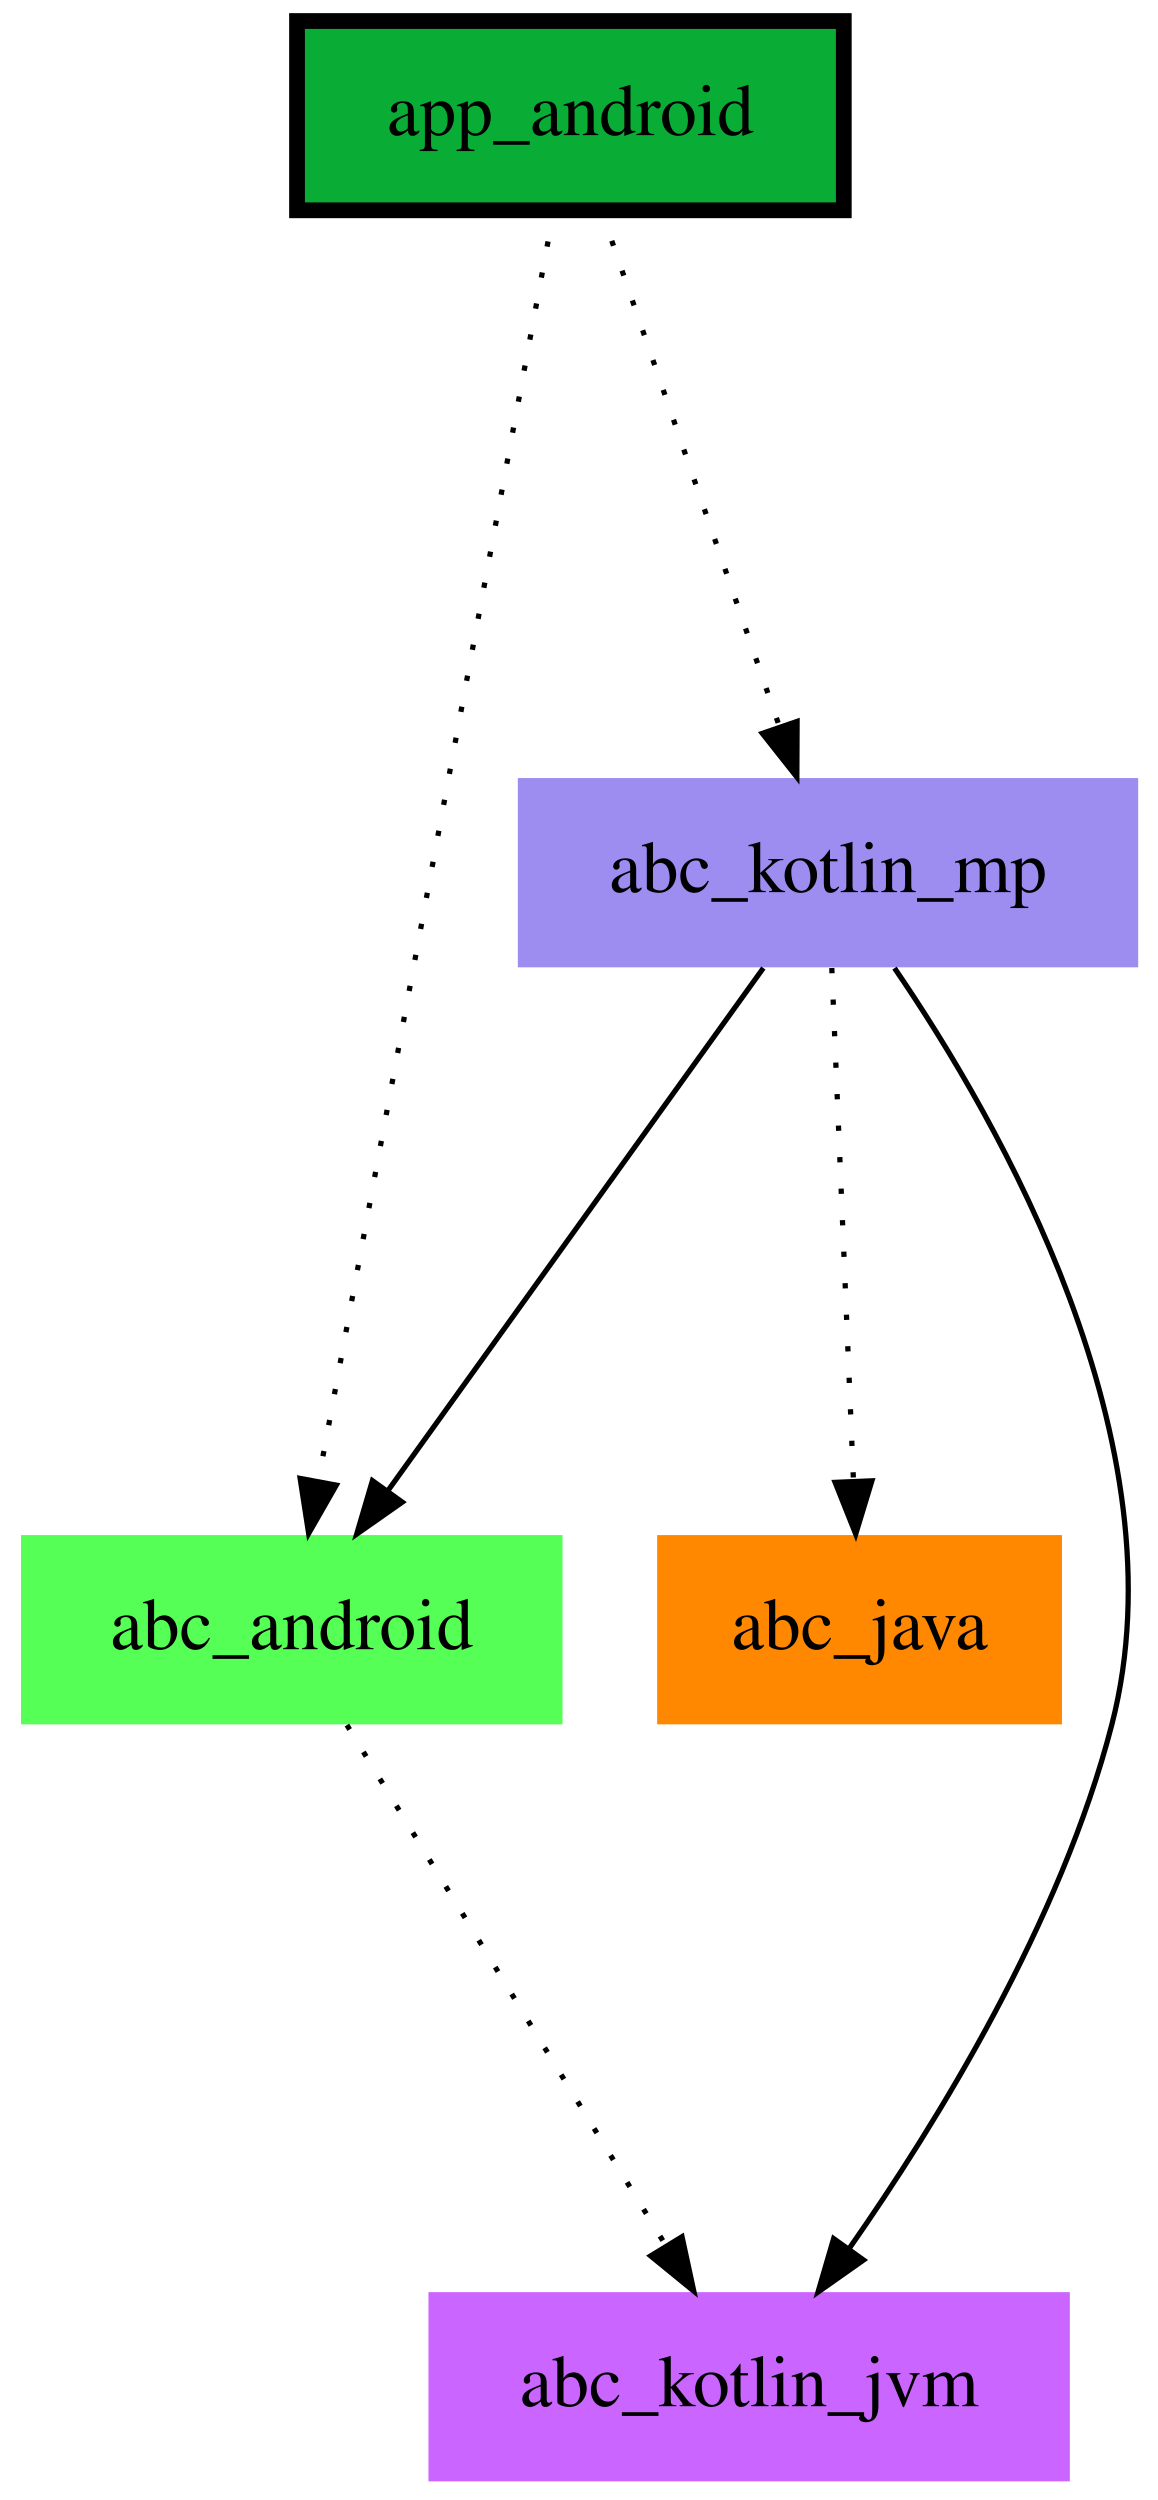
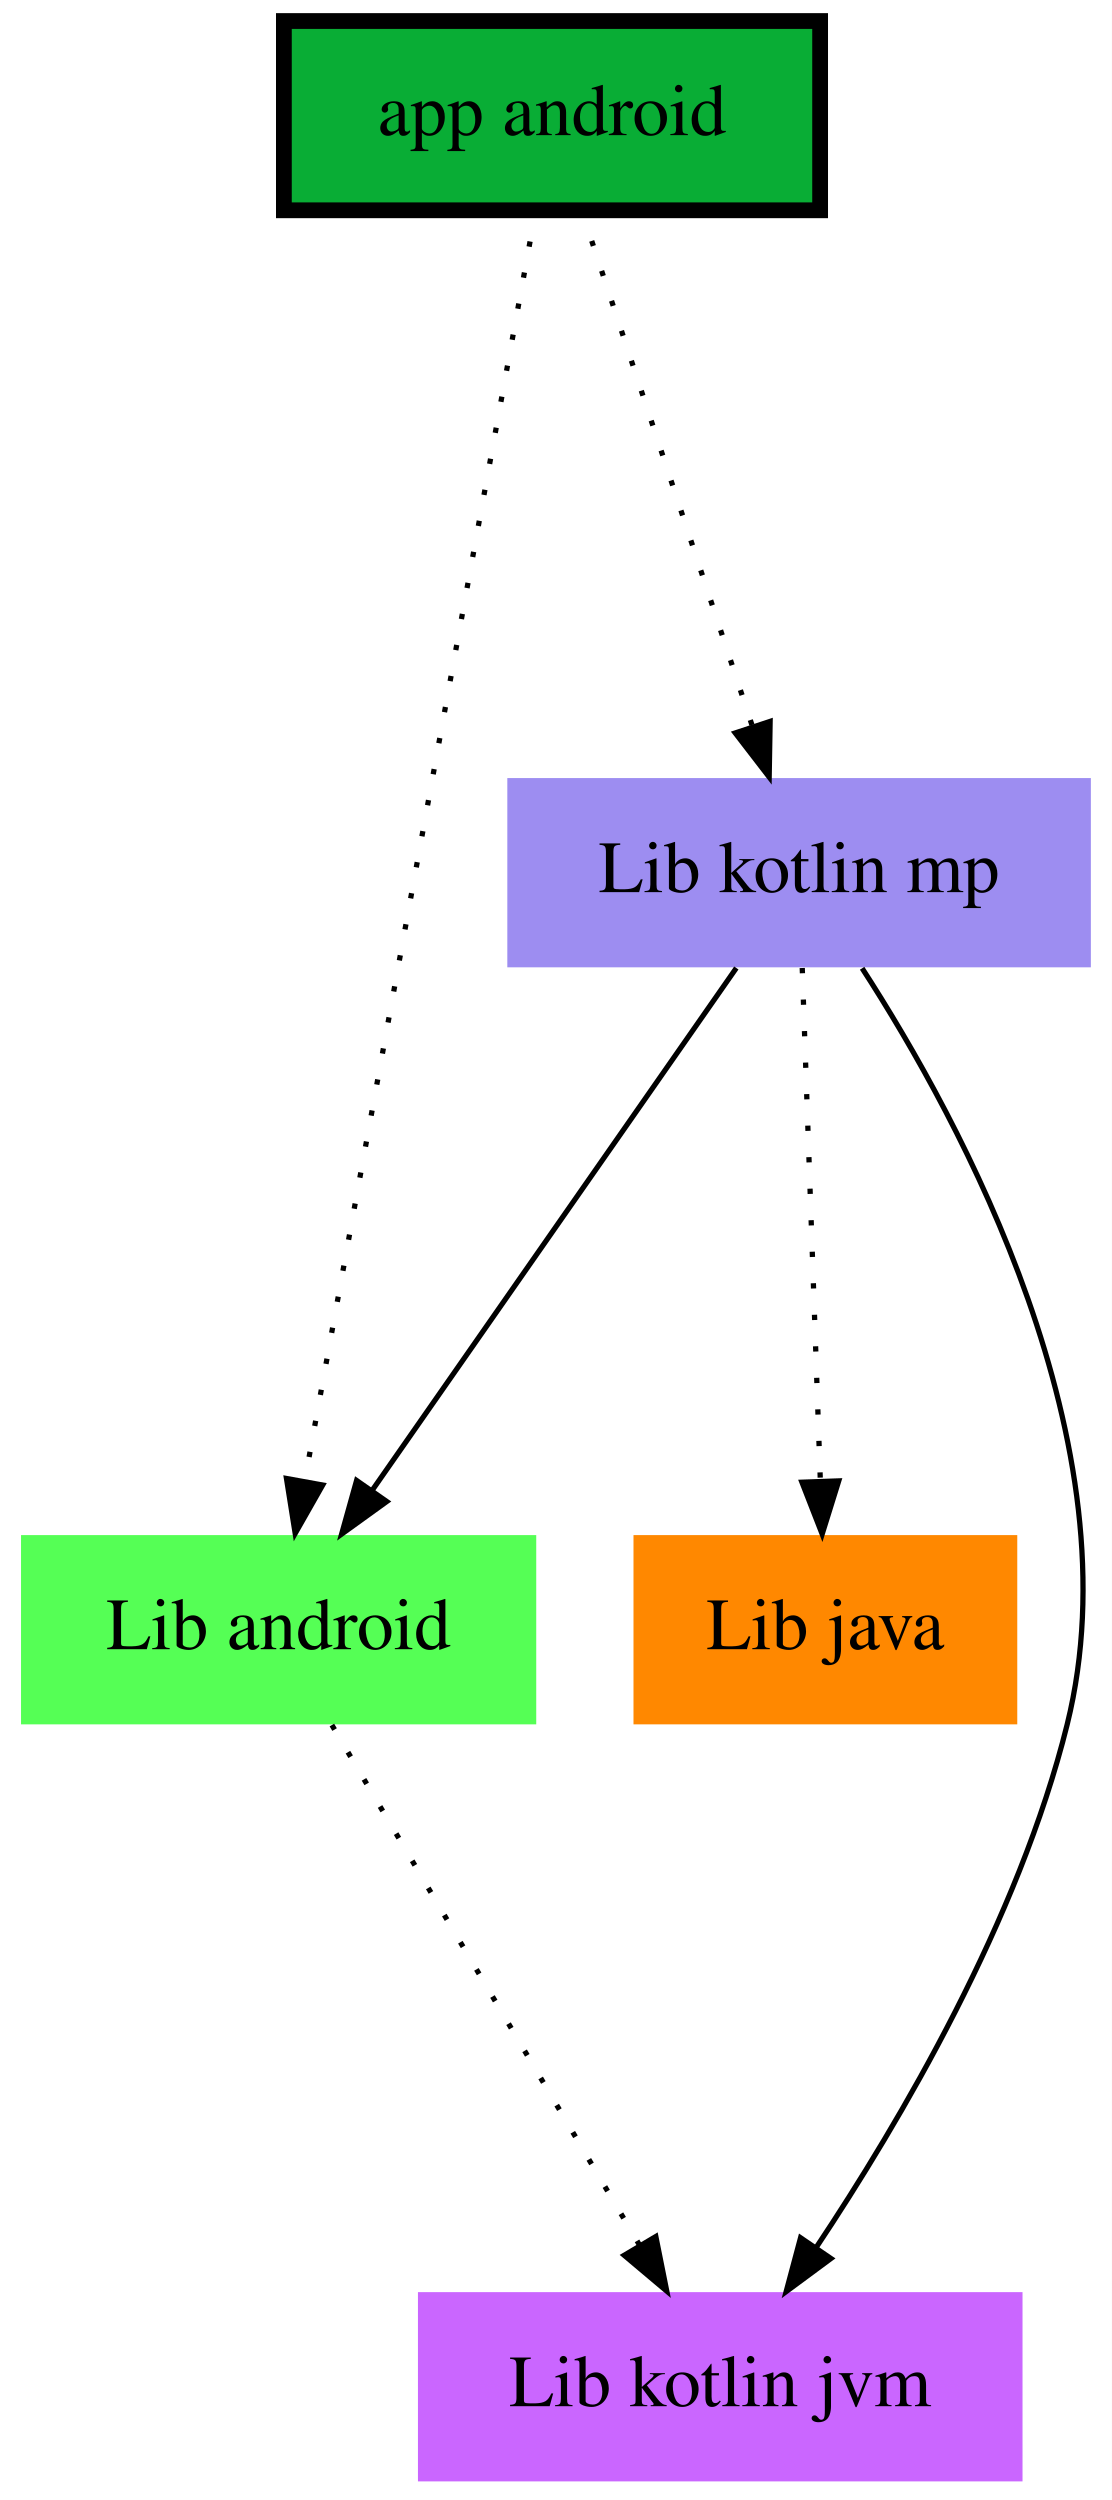
- <svg xmlns="http://www.w3.org/2000/svg" width="306pt" height="661pt" viewBox="0.00 0.00 306.00 661.00">
+ <svg xmlns="http://www.w3.org/2000/svg" width="294pt" height="661pt" viewBox="0.00 0.00 294.00 661.00">
  <g id="graph0" class="graph" transform="scale(1.39 1.39) rotate(0) translate(4 472)">
-     <polygon fill="white" stroke="transparent" points="-4,4 -4,-472 216.5,-472 216.5,4 -4,4" />
+     <polygon fill="white" stroke="transparent" points="-4,4 -4,-472 207.5,-472 207.5,4 -4,4" />
    <g id="node1" class="node">
-       <polygon fill="#55ff55" stroke="transparent" points="103,-180 0,-180 0,-144 103,-144 103,-180" />
-       <text text-anchor="middle" x="51.5" y="-158.3" font-family="Times,serif" font-size="14.00">abc_android</text>
+       <polygon fill="#55ff55" stroke="transparent" points="98,-180 0,-180 0,-144 98,-144 98,-180" />
+       <text text-anchor="middle" x="49" y="-158.3" font-family="Times,serif" font-size="14.00">Lib android</text>
    </g>
    <g id="node3" class="node">
-       <polygon fill="#ca66ff" stroke="transparent" points="199.5,-36 77.5,-36 77.5,0 199.5,0 199.5,-36" />
-       <text text-anchor="middle" x="138.5" y="-14.3" font-family="Times,serif" font-size="14.00">abc_kotlin_jvm</text>
+       <polygon fill="#ca66ff" stroke="transparent" points="190.5,-36 75.5,-36 75.5,0 190.5,0 190.5,-36" />
+       <text text-anchor="middle" x="133" y="-14.3" font-family="Times,serif" font-size="14.00">Lib kotlin jvm</text>
    </g>
    <g id="edge1" class="edge">
-       <path fill="none" stroke="black" stroke-dasharray="1,5" d="M61.99,-143.87C77.08,-119.24 105.02,-73.64 122.64,-44.88" />
-       <polygon fill="black" stroke="black" points="125.73,-46.54 127.97,-36.19 119.76,-42.89 125.73,-46.54" />
+       <path fill="none" stroke="black" stroke-dasharray="1,5" d="M59.13,-143.87C73.7,-119.24 100.68,-73.64 117.69,-44.88" />
+       <polygon fill="black" stroke="black" points="120.75,-46.58 122.83,-36.19 114.73,-43.01 120.75,-46.58" />
    </g>
    <g id="node2" class="node">
-       <polygon fill="#ff8800" stroke="transparent" points="198,-180 121,-180 121,-144 198,-144 198,-180" />
-       <text text-anchor="middle" x="159.5" y="-158.3" font-family="Times,serif" font-size="14.00">abc_java</text>
+       <polygon fill="#ff8800" stroke="transparent" points="189.5,-180 116.5,-180 116.5,-144 189.5,-144 189.5,-180" />
+       <text text-anchor="middle" x="153" y="-158.3" font-family="Times,serif" font-size="14.00">Lib java</text>
    </g>
    <g id="node4" class="node">
-       <polygon fill="#9d8df1" stroke="transparent" points="212.5,-324 94.5,-324 94.5,-288 212.5,-288 212.5,-324" />
-       <text text-anchor="middle" x="153.5" y="-302.3" font-family="Times,serif" font-size="14.00">abc_kotlin_mp</text>
+       <polygon fill="#9d8df1" stroke="transparent" points="203.5,-324 92.5,-324 92.5,-288 203.5,-288 203.5,-324" />
+       <text text-anchor="middle" x="148" y="-302.3" font-family="Times,serif" font-size="14.00">Lib kotlin mp</text>
    </g>
    <g id="edge2" class="edge">
-       <path fill="none" stroke="black" d="M141.2,-287.87C123.43,-263.14 90.46,-217.24 69.83,-188.51" />
-       <polygon fill="black" stroke="black" points="72.52,-186.27 63.85,-180.19 66.84,-190.35 72.52,-186.27" />
+       <path fill="none" stroke="black" d="M136.06,-287.87C118.81,-263.14 86.82,-217.24 66.79,-188.51" />
+       <polygon fill="black" stroke="black" points="69.57,-186.39 60.98,-180.19 63.83,-190.39 69.57,-186.39" />
    </g>
    <g id="edge3" class="edge">
-       <path fill="none" stroke="black" stroke-dasharray="1,5" d="M154.22,-287.87C155.25,-263.67 157.12,-219.21 158.34,-190.39" />
-       <polygon fill="black" stroke="black" points="161.85,-190.33 158.77,-180.19 154.85,-190.03 161.85,-190.33" />
+       <path fill="none" stroke="black" stroke-dasharray="1,5" d="M148.6,-287.87C149.46,-263.67 151.02,-219.21 152.04,-190.39" />
+       <polygon fill="black" stroke="black" points="155.54,-190.31 152.39,-180.19 148.54,-190.06 155.54,-190.31" />
    </g>
    <g id="edge4" class="edge">
-       <path fill="none" stroke="black" d="M166.15,-287.85C186.1,-258.69 221.26,-197.39 207.5,-144 197.86,-106.59 174.38,-68.4 157.49,-44.24" />
-       <polygon fill="black" stroke="black" points="160.26,-42.11 151.6,-36.01 154.57,-46.18 160.26,-42.11" />
+       <path fill="none" stroke="black" d="M159.99,-287.82C178.9,-258.6 212.19,-197.22 199,-144 189.8,-106.87 167.34,-68.62 151.17,-44.37" />
+       <polygon fill="black" stroke="black" points="154.06,-42.4 145.54,-36.1 148.28,-46.34 154.06,-42.4" />
    </g>
    <g id="node5" class="node">
-       <polygon fill="#09ad35" stroke="black" stroke-width="3" points="156.5,-468 52.5,-468 52.5,-432 156.5,-432 156.5,-468" />
-       <text text-anchor="middle" x="104.5" y="-446.3" font-family="Times,serif" font-size="14.00">app_android</text>
+       <polygon fill="#09ad35" stroke="black" stroke-width="3" points="152,-468 50,-468 50,-432 152,-432 152,-468" />
+       <text text-anchor="middle" x="101" y="-446.3" font-family="Times,serif" font-size="14.00">app android</text>
    </g>
    <g id="edge5" class="edge">
-       <path fill="none" stroke="black" stroke-dasharray="1,5" d="M101.34,-431.97C92.49,-384.19 67.37,-248.62 56.55,-190.27" />
-       <polygon fill="black" stroke="black" points="59.97,-189.5 54.71,-180.31 53.09,-190.78 59.97,-189.5" />
+       <path fill="none" stroke="black" stroke-dasharray="1,5" d="M97.9,-431.97C89.22,-384.19 64.57,-248.62 53.96,-190.27" />
+       <polygon fill="black" stroke="black" points="57.38,-189.52 52.15,-180.31 50.49,-190.77 57.38,-189.52" />
    </g>
    <g id="edge6" class="edge">
-       <path fill="none" stroke="black" stroke-dasharray="1,5" d="M110.41,-431.87C118.8,-407.56 134.24,-362.82 144.18,-334.01" />
-       <polygon fill="black" stroke="black" points="147.62,-334.78 147.57,-324.19 141,-332.5 147.62,-334.78" />
+       <path fill="none" stroke="black" stroke-dasharray="1,5" d="M106.67,-431.87C114.71,-407.56 129.52,-362.82 139.06,-334.01" />
+       <polygon fill="black" stroke="black" points="142.49,-334.78 142.31,-324.19 135.85,-332.58 142.49,-334.78" />
    </g>
  </g>
</svg>
